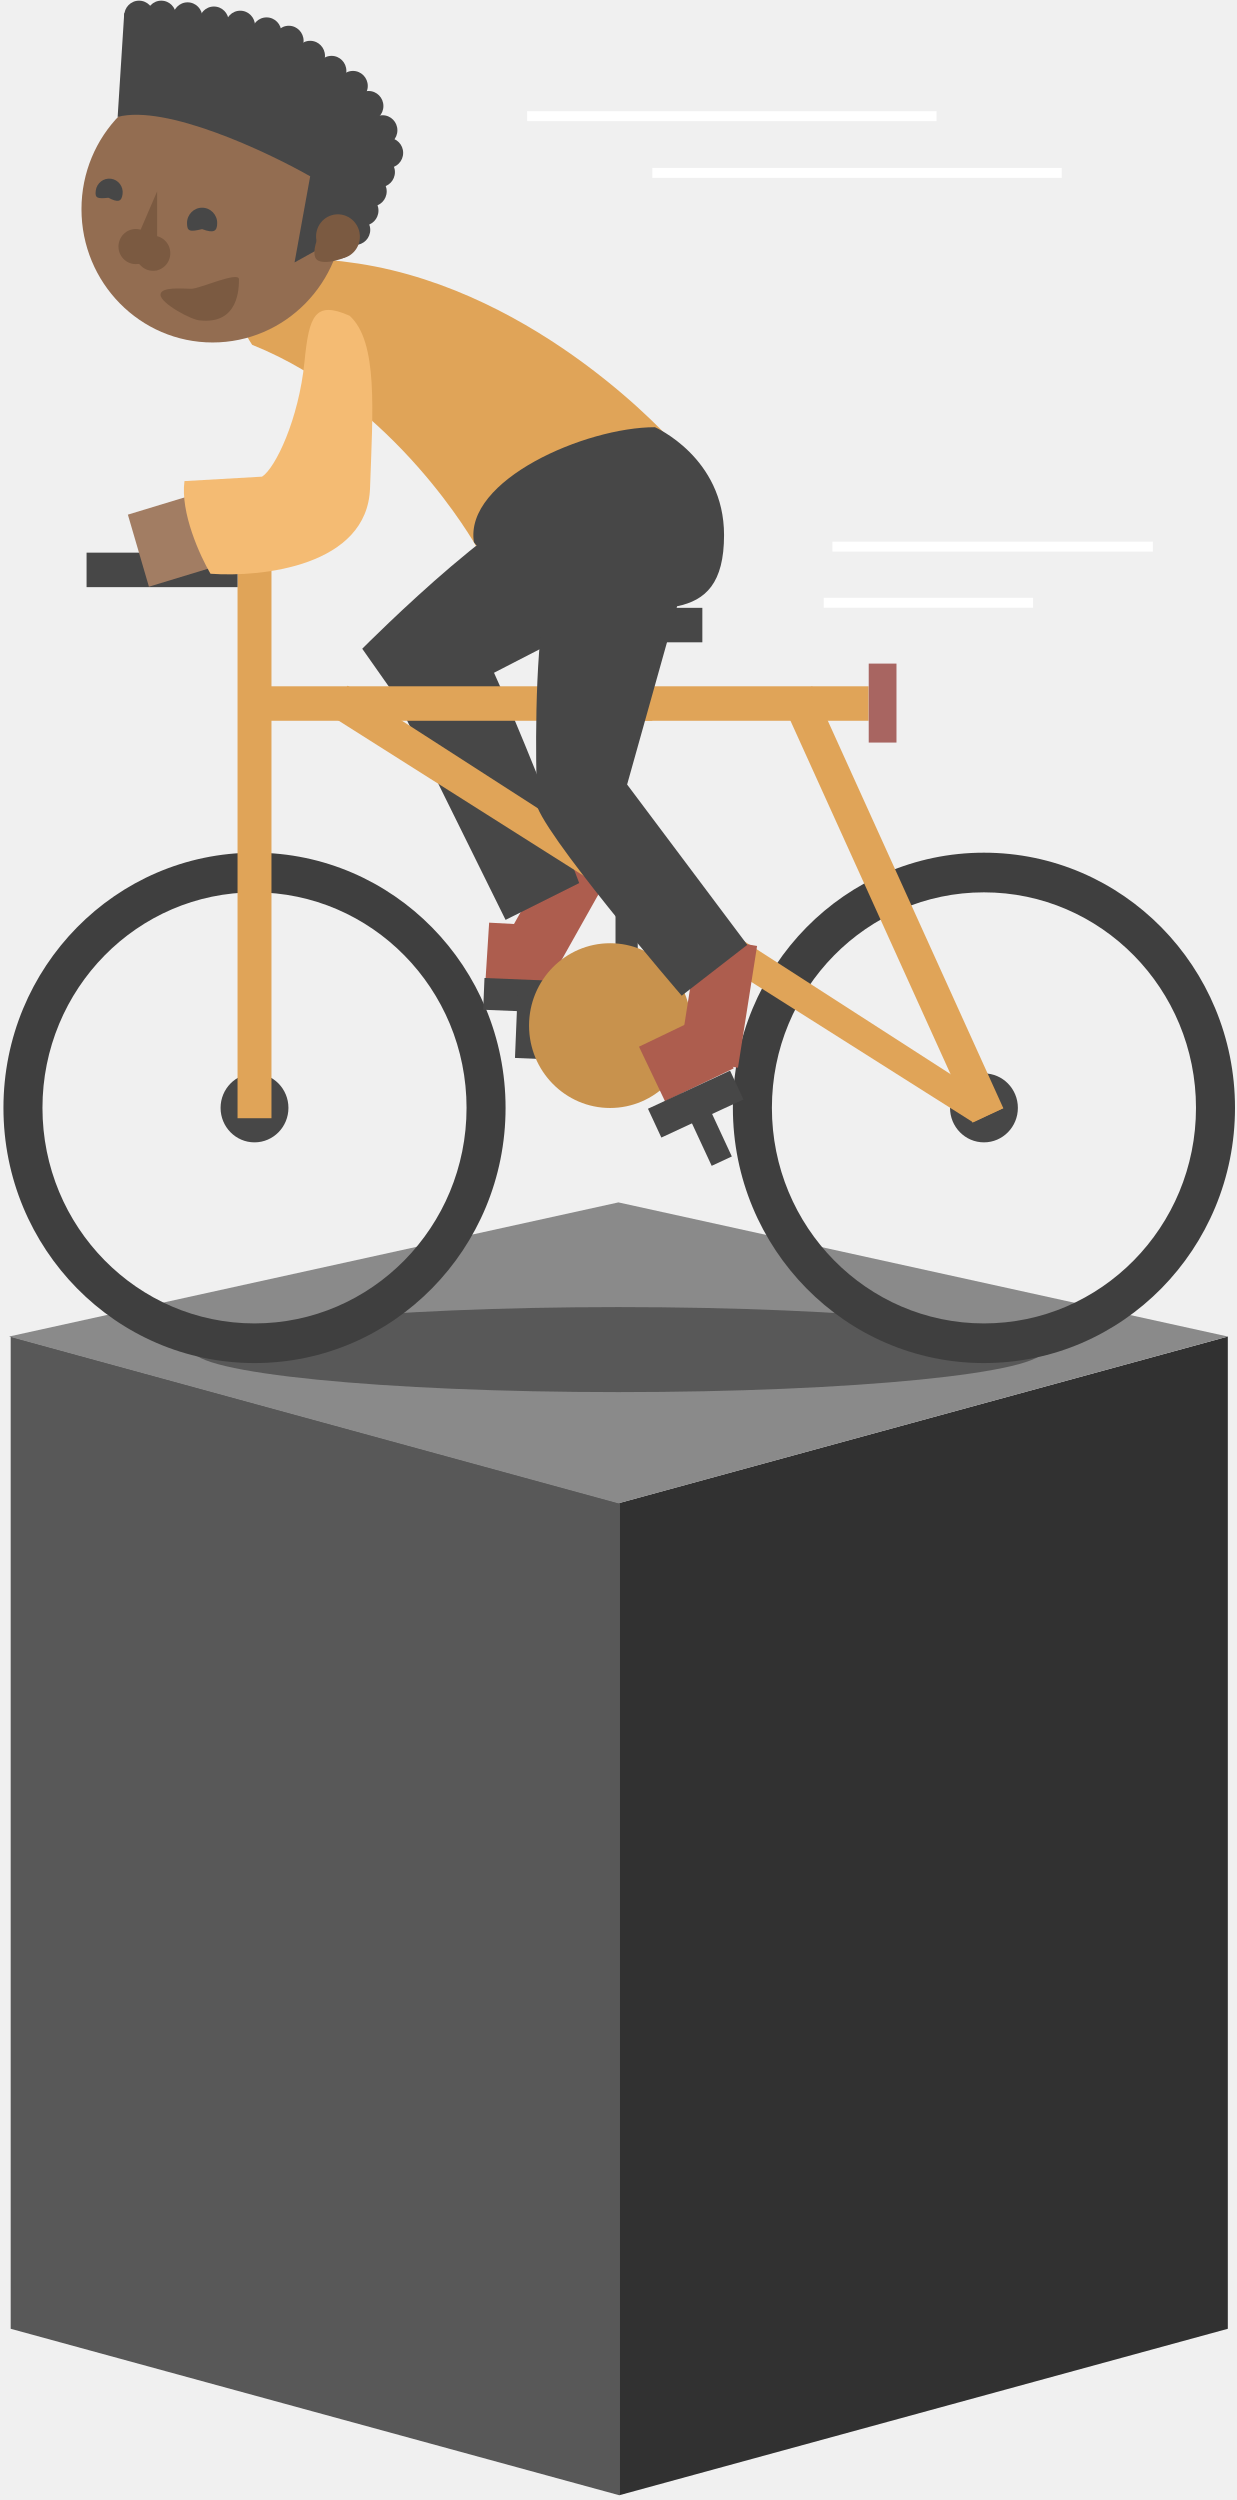
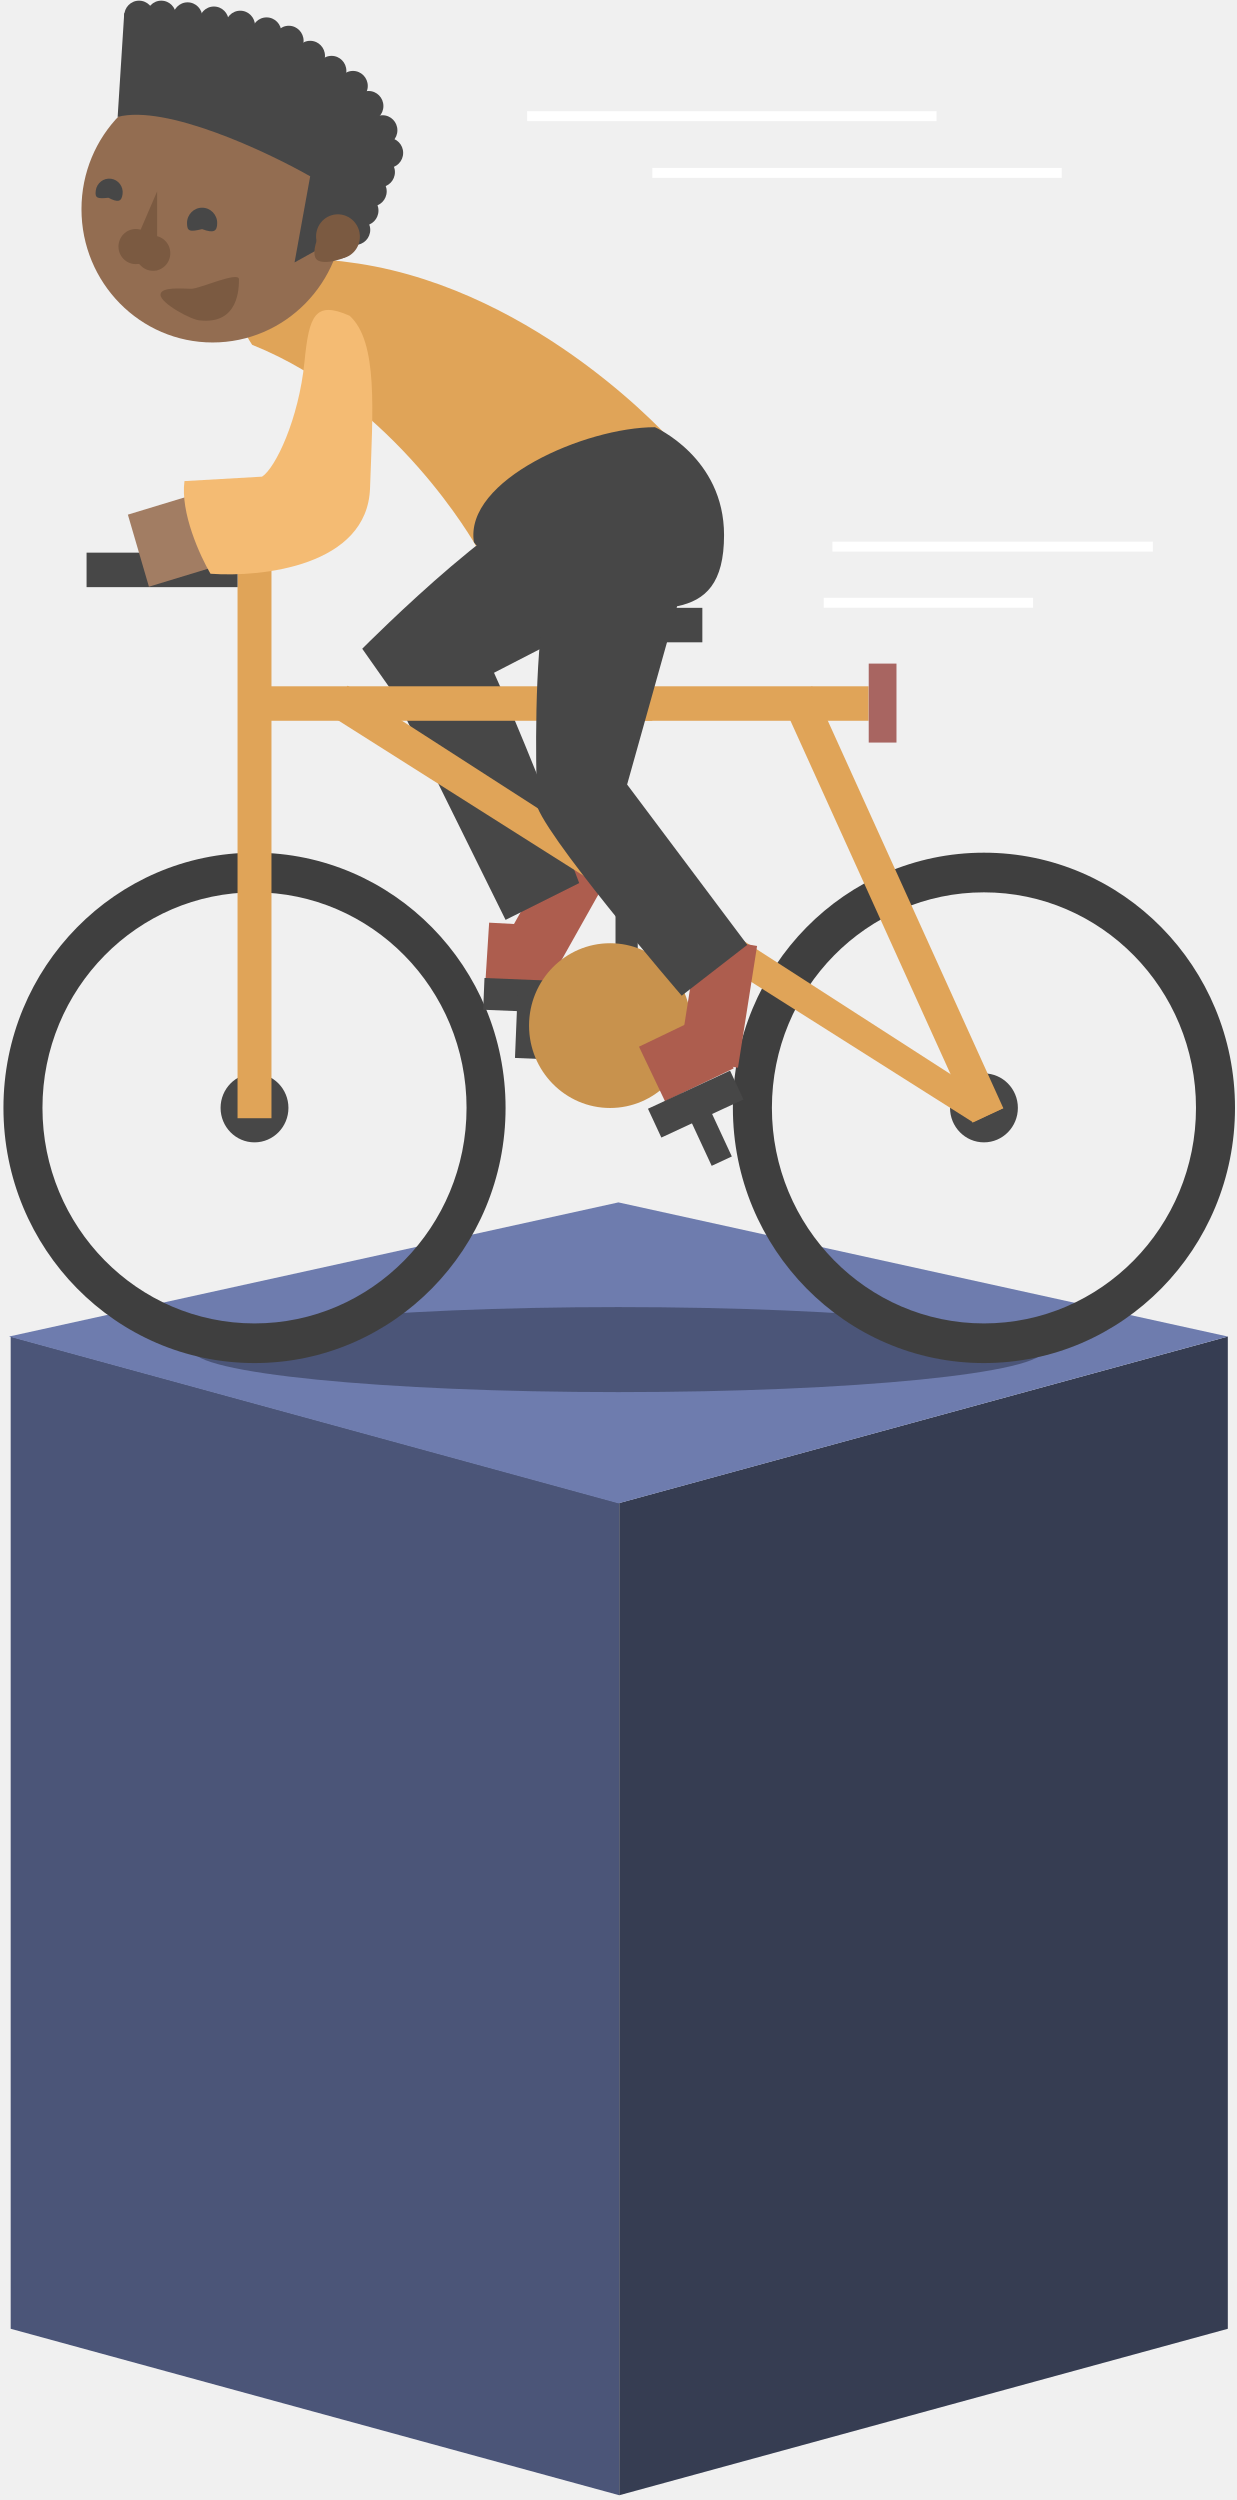
<svg xmlns="http://www.w3.org/2000/svg" width="228" height="461" viewBox="0 0 228 461" fill="none">
-   <path d="M1.97 429.428L114.19 460.123V277.151L1.97 246.456V429.428Z" fill="#585858" />
-   <path d="M226.41 429.428L114.189 460.123V277.151L226.41 246.456V429.428Z" fill="#313131" />
-   <path d="M114.034 221.721L226.41 246.456L114.034 277.215L1.658 246.456L114.034 221.721Z" fill="#8A8A8A" />
-   <ellipse cx="114.031" cy="248.866" rx="78.578" ry="7.84" fill="#585858" />
+   <path d="M1.97 429.428L114.19 460.123V277.151L1.97 246.456V429.428Z" fill="#4B5578" />
+   <path d="M226.41 429.428L114.189 460.123V277.151L226.41 246.456V429.428Z" fill="#363D52" />
+   <path d="M114.034 221.721L226.41 246.456L114.034 277.215L1.658 246.456L114.034 221.721Z" fill="#6E7CAE" />
+   <ellipse cx="114.031" cy="248.866" rx="78.578" ry="7.84" fill="#4B5578" />
  <rect width="29.782" height="10.981" transform="matrix(-0.493231 0.87819 0.862561 0.491438 106.011 150.39)" fill="#AD5D4E" />
  <rect width="11.507" height="11.018" transform="matrix(-0.992933 -0.0538403 -0.0636572 1.00356 101.624 170.757)" fill="#AD5D4E" />
  <path d="M112.065 113.253C112.065 113.253 110.888 96.938 104.502 92.487C98.117 88.036 66.797 119.627 66.797 119.627L75.541 132.07L112.065 113.253Z" fill="#474747" />
  <path d="M83.885 111.81C79.999 111.754 68.011 118.584 68.011 118.584L93.227 169.626L106.804 162.841C106.804 162.841 87.772 111.867 83.885 111.81Z" fill="#474747" />
  <path fill-rule="evenodd" clip-rule="evenodd" d="M181.439 251.351C155.871 251.351 135.143 230.283 135.143 204.293C135.143 178.304 155.871 157.235 181.439 157.235C207.008 157.235 227.735 178.304 227.735 204.293C227.735 230.283 207.008 251.351 181.439 251.351ZM181.439 244.039C159.844 244.039 142.338 226.244 142.338 204.294C142.338 182.343 159.844 164.548 181.439 164.548C203.035 164.548 220.541 182.343 220.541 204.294C220.541 226.244 203.035 244.039 181.439 244.039Z" fill="#3F3F3F" />
  <path fill-rule="evenodd" clip-rule="evenodd" d="M46.931 251.351C21.363 251.351 0.635 230.283 0.635 204.293C0.635 178.304 21.363 157.235 46.931 157.235C72.5 157.235 93.227 178.304 93.227 204.293C93.227 230.283 72.5 251.351 46.931 251.351ZM46.931 244.039C25.336 244.039 7.83 226.244 7.83 204.294C7.83 182.343 25.336 164.548 46.931 164.548C68.526 164.548 86.032 182.343 86.032 204.294C86.032 226.244 68.526 244.039 46.931 244.039Z" fill="#3F3F3F" />
  <ellipse rx="6.256" ry="6.359" transform="matrix(-1 0 0 1 181.44 204.293)" fill="#474747" />
  <ellipse rx="6.256" ry="6.359" transform="matrix(-1 0 0 1 46.9308 204.293)" fill="#474747" />
  <rect width="6.256" height="104.291" transform="matrix(-1 0 0 1 50.0591 101.91)" fill="#E0A458" />
  <rect width="6.274" height="85.413" transform="matrix(-0.905714 0.423889 0.412618 0.910904 149.771 126.553)" fill="#E0A458" />
  <path d="M64.089 126.445L60.795 131.852L179.367 206.916L184.998 204.333L64.089 126.445Z" fill="#E0A458" />
  <rect width="6.359" height="113.237" transform="matrix(4.30034e-08 1 1 -4.4431e-08 46.9312 126.552)" fill="#E0A458" />
  <rect width="6.359" height="27.84" transform="matrix(4.30034e-08 1 1 -4.4431e-08 15.9629 101.91)" fill="#474747" />
  <rect width="6.256" height="17.647" transform="matrix(-1 0 0 1 120.285 115.264)" fill="#E0A458" />
  <rect width="6.359" height="34.096" transform="matrix(4.30029e-08 1 1 -4.44315e-08 95.4165 112.084)" fill="#474747" />
  <rect width="5.117" height="14.563" transform="matrix(-1 0 0 1 165.311 122.367)" fill="#A86561" />
  <path d="M124.173 81.639C124.173 81.639 99.73 53.748 66.033 48.592C32.336 43.437 46.499 63.587 46.499 63.587C72.954 74.173 87.768 100.659 87.768 100.659L124.173 81.639Z" fill="#E0A458" />
  <rect width="11.478" height="13.768" transform="matrix(0.951508 -0.28942 -0.282103 -0.965026 27.4624 108.186)" fill="#A27D63" />
  <path d="M68.235 90.014C68.728 75.706 69.754 63.068 64.479 58.231C58.04 55.362 56.989 58.251 56.148 66.7C55.086 77.353 50.777 86.317 48.325 87.895L34.016 88.711C33.23 94.53 36.888 102.527 38.814 105.799C48.416 106.499 67.742 104.323 68.235 90.014Z" fill="#F4BB73" />
  <rect width="4.097" height="26.064" transform="matrix(-1 0 0 1 117.598 166.205)" fill="#474747" />
  <ellipse rx="2.731" ry="2.776" transform="matrix(-1 0 0 1 65.5419 42.3798)" fill="#474747" />
  <ellipse rx="2.731" ry="2.776" transform="matrix(-1 0 0 1 67.0595 38.8327)" fill="#474747" />
  <rect width="16.69" height="5.86" transform="matrix(-0.99916 -0.0409742 -0.0409742 0.99916 106.014 181.027)" fill="#474747" />
  <ellipse rx="24.182" ry="24.575" transform="matrix(-1 0 0 1 39.2064 38.5776)" fill="#936D51" />
  <path d="M34.484 41.129C34.484 42.692 35 42.791 37.269 42.25C39.375 43.041 40.053 42.692 40.053 41.129C40.053 39.567 38.806 38.3 37.269 38.3C35.731 38.3 34.484 39.567 34.484 41.129Z" fill="#474747" />
  <path d="M17.656 35.152C17.477 36.541 17.924 36.688 20.001 36.467C21.782 37.412 22.424 37.179 22.604 35.791C22.783 34.403 21.821 33.134 20.454 32.958C19.088 32.781 17.835 33.764 17.656 35.152Z" fill="#474747" />
  <ellipse rx="3.186" ry="3.239" transform="matrix(-1 0 0 1 25.0321 45.4642)" fill="#7B5A41" />
  <ellipse rx="3.186" ry="3.239" transform="matrix(-1 0 0 1 28.2181 46.698)" fill="#7B5A41" />
  <path d="M28.977 35.285L23.532 47.932L28.977 49.878L28.977 35.285Z" fill="#7B5A41" />
  <path d="M57.197 32.51L54.315 48.395L58.336 46.158L62.177 41.532L65.239 42.303L71.46 30.35C73.402 9.5 39.901 3.053 22.908 2.436L21.694 21.56C30.555 19.216 49.055 27.883 57.197 32.51Z" fill="#474747" />
  <ellipse rx="2.731" ry="2.776" transform="matrix(-1 0 0 1 25.6386 2.89881)" fill="#474747" />
  <ellipse rx="2.731" ry="2.776" transform="matrix(-1 0 0 1 29.7353 2.89881)" fill="#474747" />
  <ellipse rx="2.731" ry="2.776" transform="matrix(-1 0 0 1 34.5902 3.20728)" fill="#474747" />
  <ellipse rx="2.731" ry="2.776" transform="matrix(-1 0 0 1 39.4457 3.97834)" fill="#474747" />
  <ellipse rx="2.731" ry="2.776" transform="matrix(-1 0 0 1 44.3007 4.74945)" fill="#474747" />
  <ellipse rx="2.731" ry="2.776" transform="matrix(-1 0 0 1 49.1562 5.98328)" fill="#474747" />
  <ellipse rx="2.731" ry="2.776" transform="matrix(-1 0 0 1 65.0868 15.8535)" fill="#474747" />
  <ellipse rx="2.731" ry="2.776" transform="matrix(-1 0 0 1 61.142 13.0775)" fill="#474747" />
  <ellipse rx="2.731" ry="2.776" transform="matrix(-1 0 0 1 57.1972 10.3015)" fill="#474747" />
  <ellipse rx="2.731" ry="2.776" transform="matrix(-1 0 0 1 53.2524 7.52545)" fill="#474747" />
  <ellipse rx="2.731" ry="2.776" transform="matrix(-1 0 0 1 67.9697 19.5548)" fill="#474747" />
  <ellipse rx="2.731" ry="2.776" transform="matrix(-1 0 0 1 70.5492 24.0273)" fill="#474747" />
  <ellipse rx="2.731" ry="2.776" transform="matrix(-1 0 0 1 71.6112 28.1913)" fill="#474747" />
  <ellipse rx="2.731" ry="2.776" transform="matrix(-1 0 0 1 70.0942 31.7384)" fill="#474747" />
  <ellipse rx="2.731" ry="2.776" transform="matrix(-1 0 0 1 68.5766 35.2855)" fill="#474747" />
  <ellipse rx="4.062" ry="4.072" transform="matrix(-0.883144 -0.469133 -0.455958 0.890017 62.323 43.6163)" fill="#7B5A41" />
  <path d="M59.628 41.863C58.644 43.114 57.221 46.91 58.459 47.917C59.698 48.924 63.895 47.805 64.879 46.554C65.863 45.303 63.26 44.394 62.022 43.388C60.783 42.381 60.611 40.612 59.628 41.863Z" fill="#7B5A41" />
  <path d="M29.595 54.365C29.595 55.927 35.401 59.09 36.938 59.09C44.062 59.812 44.062 53.063 44.062 51.5C44.062 49.937 36.812 53.253 35.274 53.253C33.737 53.253 29.595 52.802 29.595 54.365Z" fill="#7B5A41" />
  <rect width="4.096" height="11.567" transform="matrix(-0.99916 -0.0409742 -0.0409742 0.99916 99.5273 183.693)" fill="#474747" />
  <rect width="16.69" height="5.86" transform="matrix(-1 0 0 1 123.818 187.797)" fill="#474747" />
  <ellipse rx="14.945" ry="15.191" transform="matrix(-1 0 0 1 112.501 189.122)" fill="#C8924D" />
  <rect width="22.671" height="11.017" transform="matrix(-0.155473 0.990054 0.983278 0.169736 128.771 172.574)" fill="#AD5D4E" />
  <rect width="14.06" height="11.152" transform="matrix(-0.900658 0.432845 0.430688 0.903304 130.495 186.926)" fill="#AD5D4E" />
  <path fill-rule="evenodd" clip-rule="evenodd" d="M87.39 99.982C90.473 104.034 94.21 108.427 100.566 110.694C98.442 122.091 98.833 141.156 98.996 146.573C98.859 146.949 98.787 147.328 98.795 147.708C98.883 152.463 125.706 183.605 125.706 183.605L137.802 174.225L115.641 144.664L124.856 111.795C130.13 110.71 133.515 107.542 133.515 98.671C133.515 84.328 120.77 78.776 120.77 78.776C107.991 78.776 85.57 88.492 87.39 99.982Z" fill="#474747" />
  <rect width="16.69" height="5.86" transform="matrix(-0.906965 0.421205 0.421205 0.906965 134.622 197.422)" fill="#474747" />
  <rect width="4.096" height="11.567" transform="matrix(-0.906965 0.421205 0.421205 0.906965 130.077 202.763)" fill="#474747" />
  <rect x="97.199" y="20.5" width="75.5" height="1.831" fill="white" />
  <rect x="120.285" y="30.967" width="75.5" height="1.831" fill="white" />
  <rect x="153.5" y="99.881" width="59.09" height="1.831" fill="white" />
  <rect x="151.895" y="110.231" width="38.605" height="1.831" fill="white" />
</svg>
